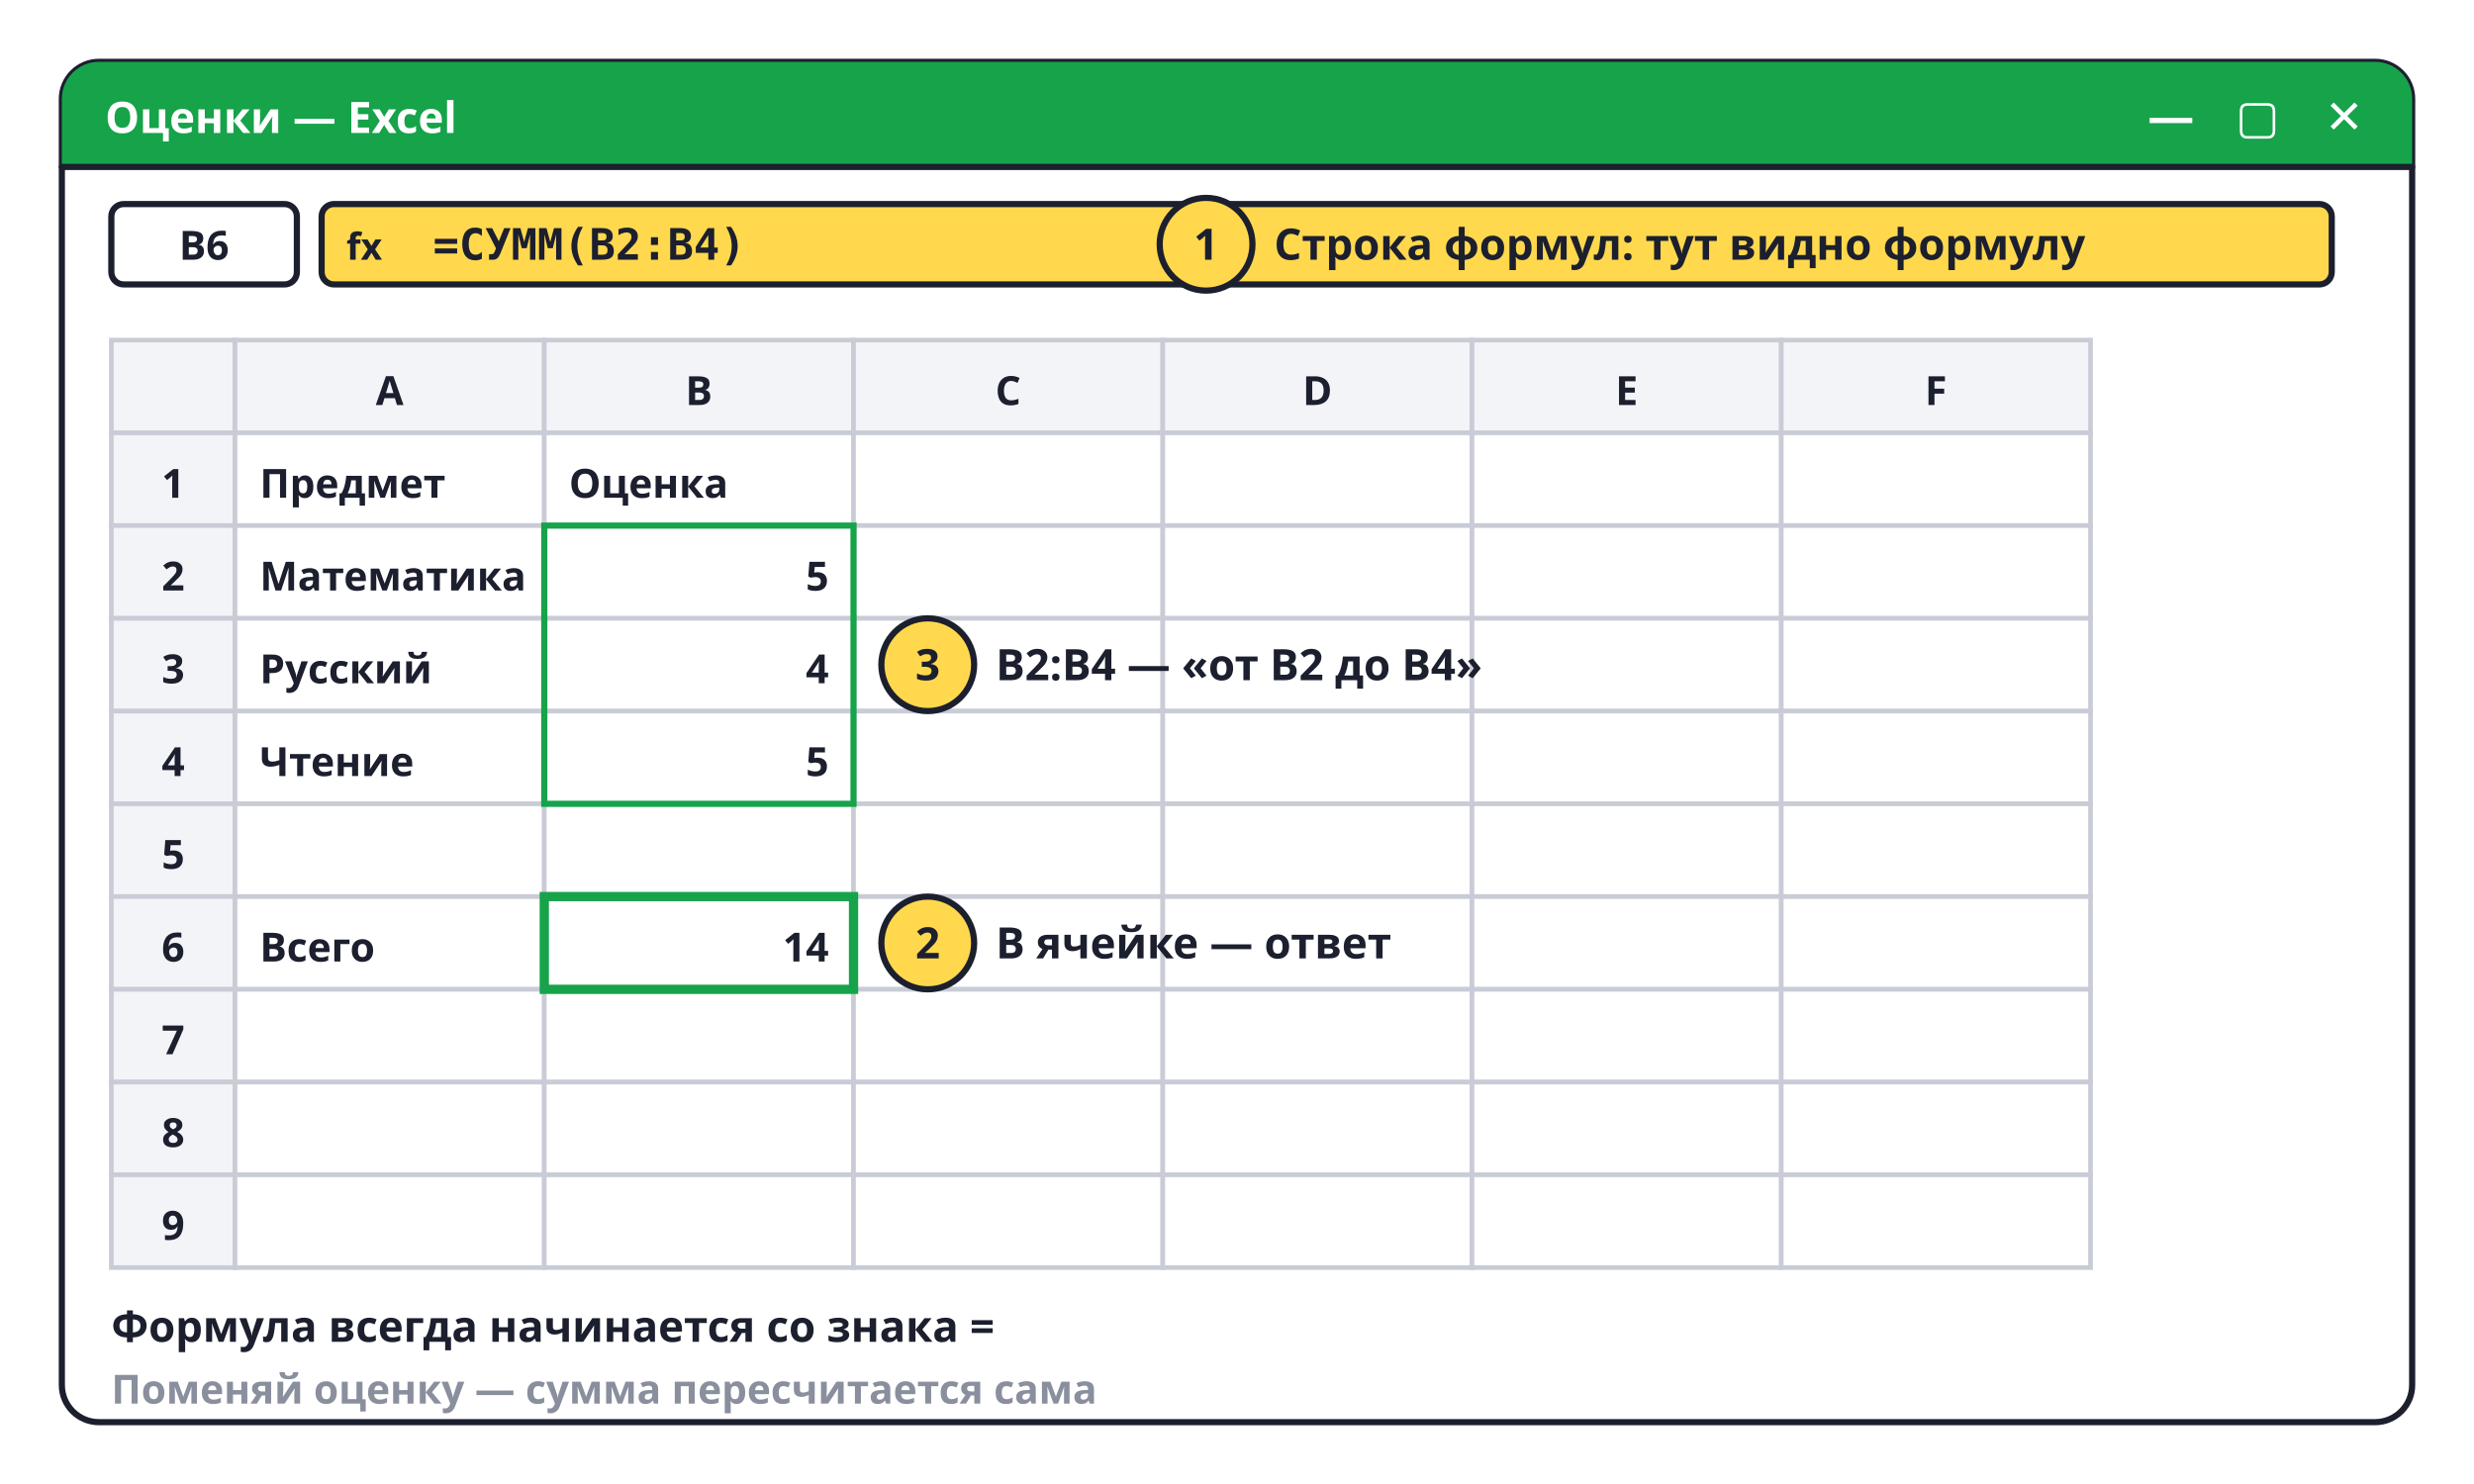
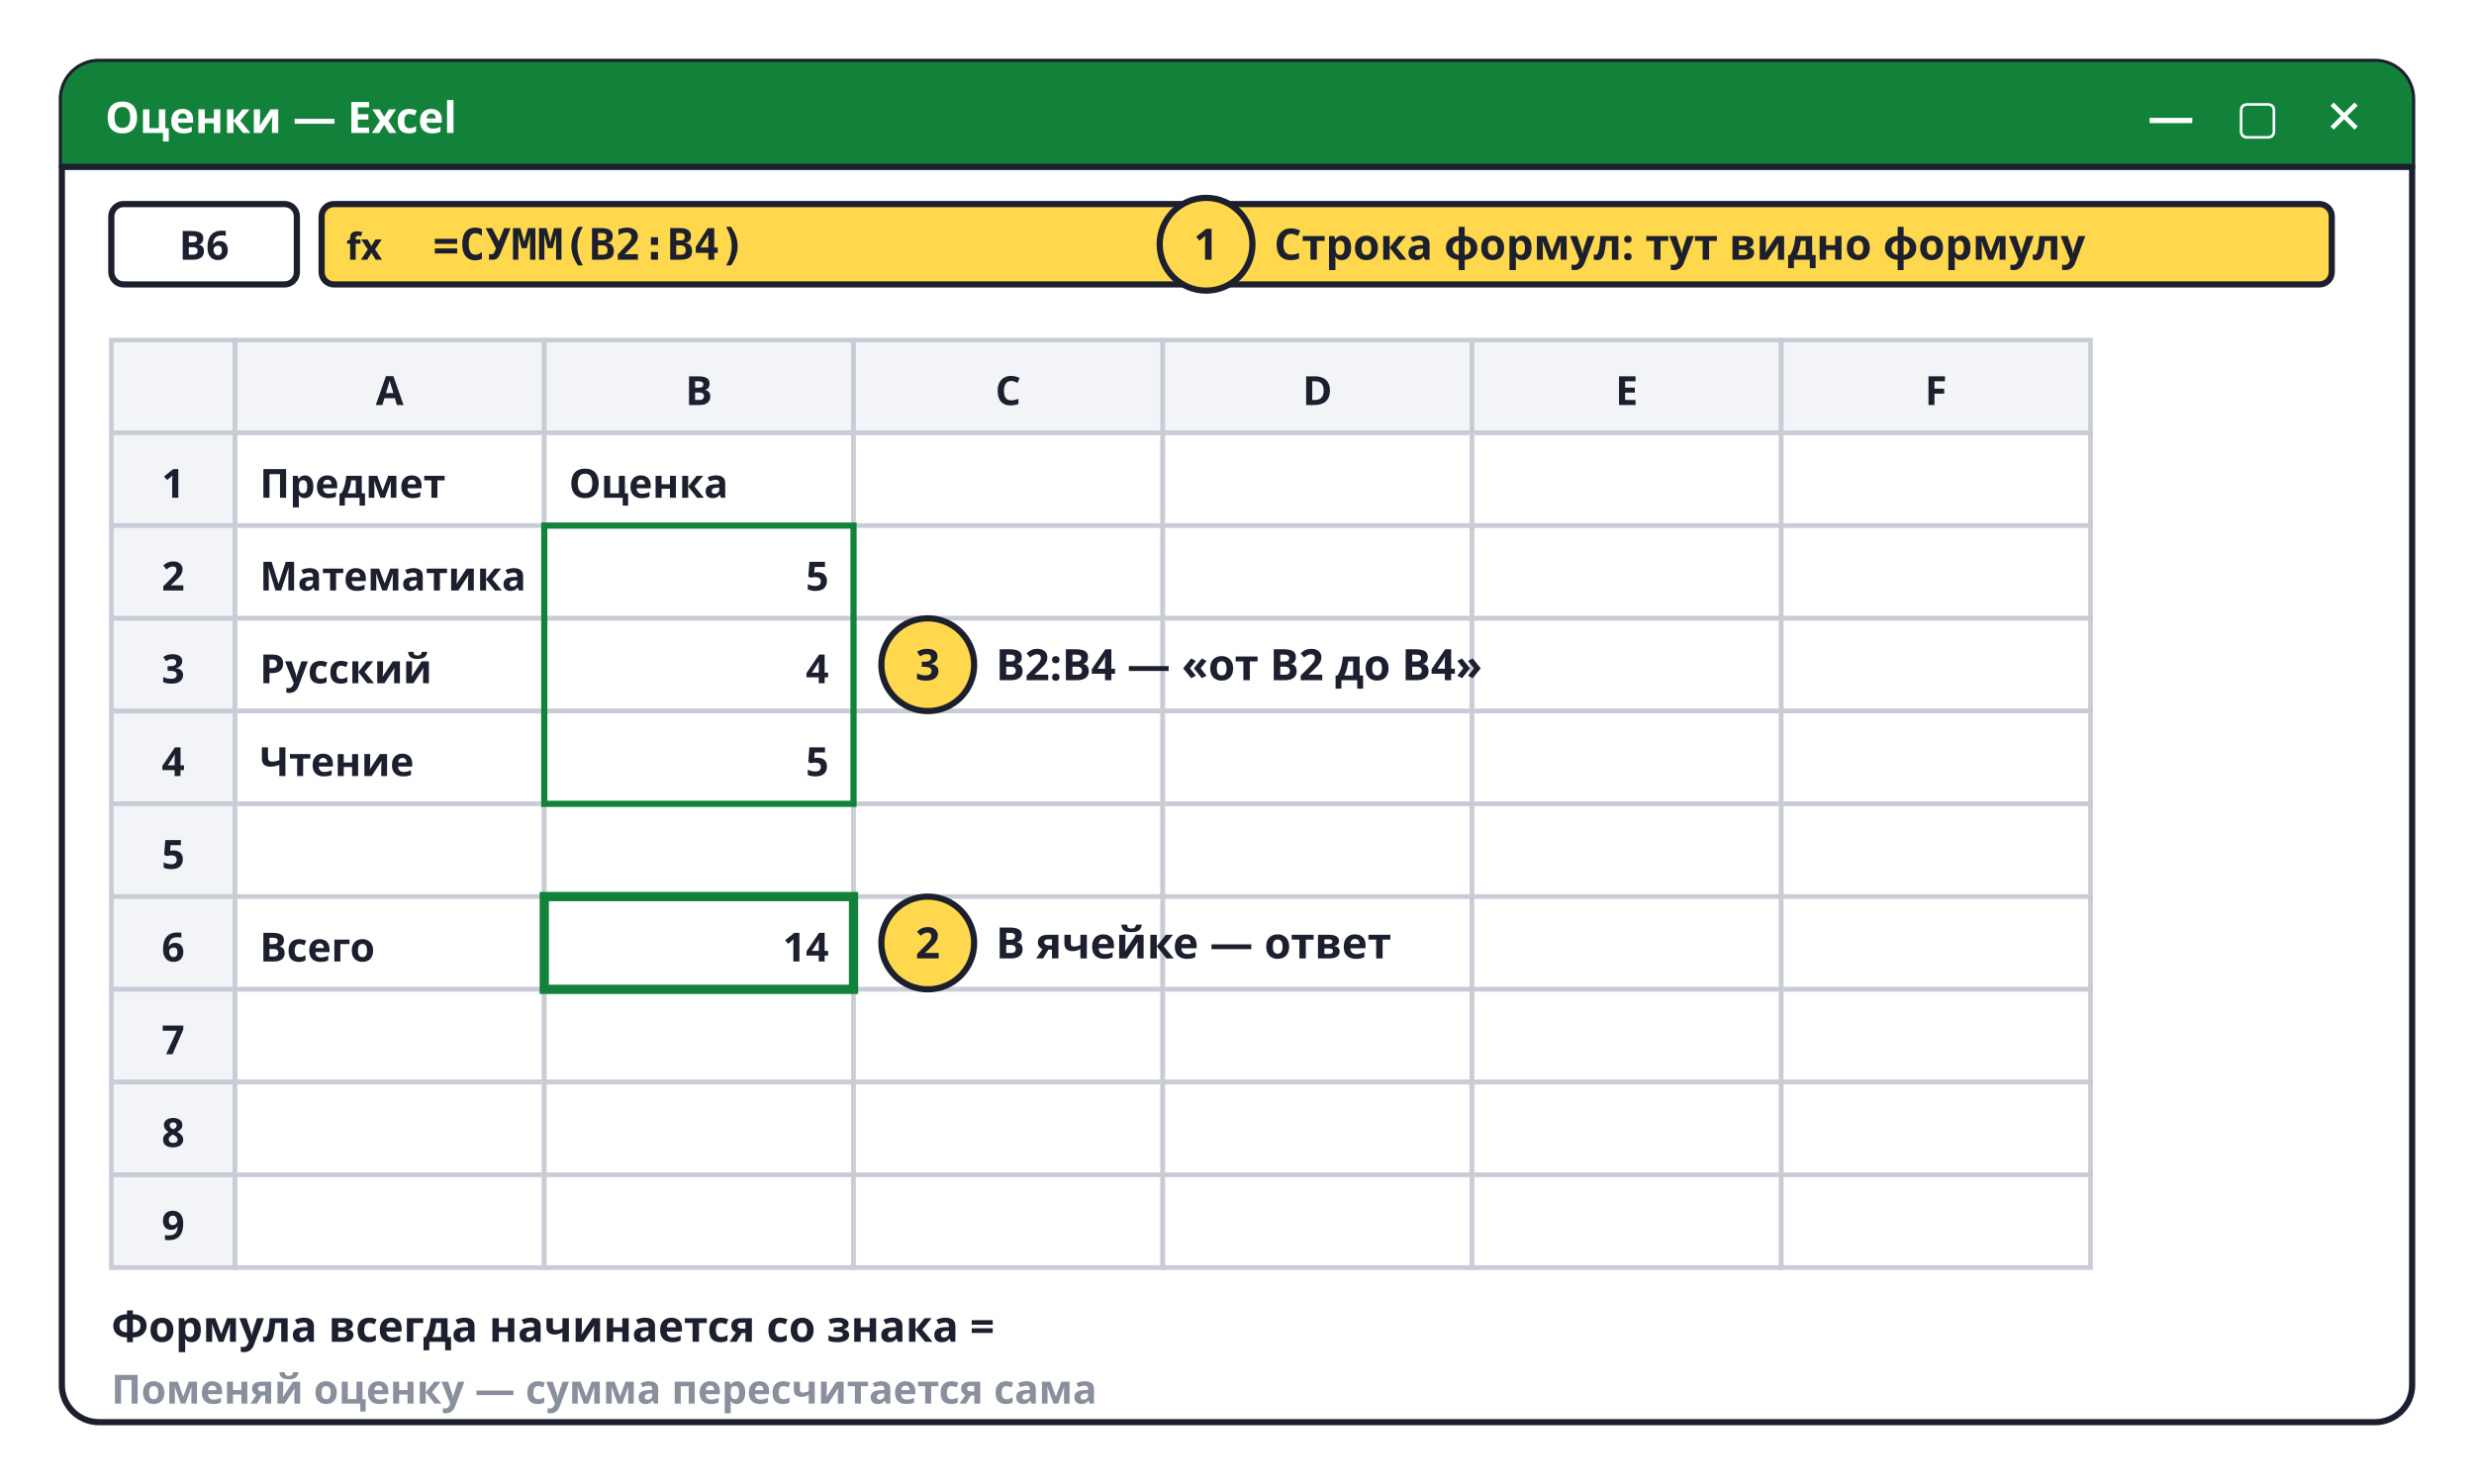
<svg xmlns="http://www.w3.org/2000/svg" viewBox="0 0 800 480" width="800" height="480">
  <defs>
    <marker id="ah" markerWidth="10" markerHeight="10" refX="8" refY="5" orient="auto">
      <path d="M0 0 L10 5 L0 10z" fill="#1c1f2e" />
    </marker>
  </defs>
  <rect width="800" height="480" fill="#fff" />
  <rect x="20" y="20" width="760" height="440" rx="12" fill="#fff" stroke="#1c1f2e" stroke-width="2" />
-   <path d="M32 20 h736 a12 12 0 0 1 12 12 v22 h-760 v-22 a12 12 0 0 1 12 -12z" fill="#16a34a" />
+   <path d="M32 20 h736 a12 12 0 0 1 12 12 v22 h-760 v-22 a12 12 0 0 1 12 -12z" fill="#12823b" />
  <line x1="20" y1="54" x2="780" y2="54" stroke="#1c1f2e" stroke-width="2" stroke-linecap="round" />
  <text x="34" y="43" font-family="Nunito, 'Segoe UI', system-ui, sans-serif" font-size="14" font-weight="700" fill="#fff" text-anchor="start">Оценки — Excel</text>
  <text x="702" y="43" font-family="Nunito, 'Segoe UI', system-ui, sans-serif" font-size="15" font-weight="700" fill="#fff" text-anchor="middle">—</text>
  <text x="730" y="43" font-family="Nunito, 'Segoe UI', system-ui, sans-serif" font-size="15" font-weight="700" fill="#fff" text-anchor="middle">▢</text>
  <text x="758" y="43" font-family="Nunito, 'Segoe UI', system-ui, sans-serif" font-size="15" font-weight="700" fill="#fff" text-anchor="middle">✕</text>
  <rect x="36" y="66" width="60" height="26" rx="4" fill="#fff" stroke="#1c1f2e" stroke-width="2" />
  <text x="66" y="84" font-family="Nunito, 'Segoe UI', system-ui, sans-serif" font-size="13" font-weight="800" fill="#1c1f2e" text-anchor="middle">B6</text>
  <rect x="104" y="66" width="650" height="26" rx="4" fill="#ffd84d" stroke="#1c1f2e" stroke-width="2" />
  <text x="112" y="84" font-family="Nunito, 'Segoe UI', system-ui, sans-serif" font-size="12" font-weight="700" fill="#1c1f2e" text-anchor="start">fx</text>
  <text x="140" y="84" font-family="Consolas, Menlo, monospace" font-size="14" font-weight="800" fill="#1c1f2e" text-anchor="start">=СУММ(B2:B4)</text>
  <rect x="36" y="110" width="40" height="30" rx="0" fill="#f3f4f8" stroke="#c9ccd6" stroke-width="1.5" />
  <rect x="76" y="110" width="100" height="30" rx="0" fill="#f3f4f8" stroke="#c9ccd6" stroke-width="1.5" />
  <text x="126.0" y="131" font-family="Nunito, 'Segoe UI', system-ui, sans-serif" font-size="13" font-weight="800" fill="#1c1f2e" text-anchor="middle">A</text>
  <rect x="176" y="110" width="100" height="30" rx="0" fill="#f3f4f8" stroke="#c9ccd6" stroke-width="1.5" />
  <text x="226.0" y="131" font-family="Nunito, 'Segoe UI', system-ui, sans-serif" font-size="13" font-weight="800" fill="#1c1f2e" text-anchor="middle">B</text>
  <rect x="276" y="110" width="100" height="30" rx="0" fill="#f3f4f8" stroke="#c9ccd6" stroke-width="1.5" />
  <text x="326.0" y="131" font-family="Nunito, 'Segoe UI', system-ui, sans-serif" font-size="13" font-weight="800" fill="#1c1f2e" text-anchor="middle">C</text>
  <rect x="376" y="110" width="100" height="30" rx="0" fill="#f3f4f8" stroke="#c9ccd6" stroke-width="1.5" />
  <text x="426.0" y="131" font-family="Nunito, 'Segoe UI', system-ui, sans-serif" font-size="13" font-weight="800" fill="#1c1f2e" text-anchor="middle">D</text>
  <rect x="476" y="110" width="100" height="30" rx="0" fill="#f3f4f8" stroke="#c9ccd6" stroke-width="1.5" />
  <text x="526.0" y="131" font-family="Nunito, 'Segoe UI', system-ui, sans-serif" font-size="13" font-weight="800" fill="#1c1f2e" text-anchor="middle">E</text>
  <rect x="576" y="110" width="100" height="30" rx="0" fill="#f3f4f8" stroke="#c9ccd6" stroke-width="1.5" />
  <text x="626.0" y="131" font-family="Nunito, 'Segoe UI', system-ui, sans-serif" font-size="13" font-weight="800" fill="#1c1f2e" text-anchor="middle">F</text>
  <rect x="36" y="140" width="40" height="30" rx="0" fill="#f3f4f8" stroke="#c9ccd6" stroke-width="1.5" />
  <text x="56" y="161" font-family="Nunito, 'Segoe UI', system-ui, sans-serif" font-size="13" font-weight="800" fill="#1c1f2e" text-anchor="middle">1</text>
  <rect x="76" y="140" width="100" height="30" rx="0" fill="#fff" stroke="#c9ccd6" stroke-width="1.5" />
  <rect x="176" y="140" width="100" height="30" rx="0" fill="#fff" stroke="#c9ccd6" stroke-width="1.5" />
  <rect x="276" y="140" width="100" height="30" rx="0" fill="#fff" stroke="#c9ccd6" stroke-width="1.5" />
  <rect x="376" y="140" width="100" height="30" rx="0" fill="#fff" stroke="#c9ccd6" stroke-width="1.5" />
  <rect x="476" y="140" width="100" height="30" rx="0" fill="#fff" stroke="#c9ccd6" stroke-width="1.5" />
  <rect x="576" y="140" width="100" height="30" rx="0" fill="#fff" stroke="#c9ccd6" stroke-width="1.5" />
  <rect x="36" y="170" width="40" height="30" rx="0" fill="#f3f4f8" stroke="#c9ccd6" stroke-width="1.5" />
  <text x="56" y="191" font-family="Nunito, 'Segoe UI', system-ui, sans-serif" font-size="13" font-weight="800" fill="#1c1f2e" text-anchor="middle">2</text>
  <rect x="76" y="170" width="100" height="30" rx="0" fill="#fff" stroke="#c9ccd6" stroke-width="1.5" />
  <rect x="176" y="170" width="100" height="30" rx="0" fill="#fff" stroke="#c9ccd6" stroke-width="1.5" />
  <rect x="276" y="170" width="100" height="30" rx="0" fill="#fff" stroke="#c9ccd6" stroke-width="1.5" />
  <rect x="376" y="170" width="100" height="30" rx="0" fill="#fff" stroke="#c9ccd6" stroke-width="1.5" />
  <rect x="476" y="170" width="100" height="30" rx="0" fill="#fff" stroke="#c9ccd6" stroke-width="1.5" />
  <rect x="576" y="170" width="100" height="30" rx="0" fill="#fff" stroke="#c9ccd6" stroke-width="1.5" />
  <rect x="36" y="200" width="40" height="30" rx="0" fill="#f3f4f8" stroke="#c9ccd6" stroke-width="1.5" />
  <text x="56" y="221" font-family="Nunito, 'Segoe UI', system-ui, sans-serif" font-size="13" font-weight="800" fill="#1c1f2e" text-anchor="middle">3</text>
  <rect x="76" y="200" width="100" height="30" rx="0" fill="#fff" stroke="#c9ccd6" stroke-width="1.5" />
  <rect x="176" y="200" width="100" height="30" rx="0" fill="#fff" stroke="#c9ccd6" stroke-width="1.5" />
  <rect x="276" y="200" width="100" height="30" rx="0" fill="#fff" stroke="#c9ccd6" stroke-width="1.5" />
  <rect x="376" y="200" width="100" height="30" rx="0" fill="#fff" stroke="#c9ccd6" stroke-width="1.5" />
  <rect x="476" y="200" width="100" height="30" rx="0" fill="#fff" stroke="#c9ccd6" stroke-width="1.5" />
  <rect x="576" y="200" width="100" height="30" rx="0" fill="#fff" stroke="#c9ccd6" stroke-width="1.5" />
  <rect x="36" y="230" width="40" height="30" rx="0" fill="#f3f4f8" stroke="#c9ccd6" stroke-width="1.5" />
  <text x="56" y="251" font-family="Nunito, 'Segoe UI', system-ui, sans-serif" font-size="13" font-weight="800" fill="#1c1f2e" text-anchor="middle">4</text>
  <rect x="76" y="230" width="100" height="30" rx="0" fill="#fff" stroke="#c9ccd6" stroke-width="1.5" />
  <rect x="176" y="230" width="100" height="30" rx="0" fill="#fff" stroke="#c9ccd6" stroke-width="1.5" />
  <rect x="276" y="230" width="100" height="30" rx="0" fill="#fff" stroke="#c9ccd6" stroke-width="1.5" />
  <rect x="376" y="230" width="100" height="30" rx="0" fill="#fff" stroke="#c9ccd6" stroke-width="1.5" />
  <rect x="476" y="230" width="100" height="30" rx="0" fill="#fff" stroke="#c9ccd6" stroke-width="1.5" />
  <rect x="576" y="230" width="100" height="30" rx="0" fill="#fff" stroke="#c9ccd6" stroke-width="1.5" />
  <rect x="36" y="260" width="40" height="30" rx="0" fill="#f3f4f8" stroke="#c9ccd6" stroke-width="1.5" />
  <text x="56" y="281" font-family="Nunito, 'Segoe UI', system-ui, sans-serif" font-size="13" font-weight="800" fill="#1c1f2e" text-anchor="middle">5</text>
  <rect x="76" y="260" width="100" height="30" rx="0" fill="#fff" stroke="#c9ccd6" stroke-width="1.5" />
  <rect x="176" y="260" width="100" height="30" rx="0" fill="#fff" stroke="#c9ccd6" stroke-width="1.5" />
  <rect x="276" y="260" width="100" height="30" rx="0" fill="#fff" stroke="#c9ccd6" stroke-width="1.5" />
  <rect x="376" y="260" width="100" height="30" rx="0" fill="#fff" stroke="#c9ccd6" stroke-width="1.5" />
  <rect x="476" y="260" width="100" height="30" rx="0" fill="#fff" stroke="#c9ccd6" stroke-width="1.5" />
  <rect x="576" y="260" width="100" height="30" rx="0" fill="#fff" stroke="#c9ccd6" stroke-width="1.5" />
  <rect x="36" y="290" width="40" height="30" rx="0" fill="#f3f4f8" stroke="#c9ccd6" stroke-width="1.5" />
  <text x="56" y="311" font-family="Nunito, 'Segoe UI', system-ui, sans-serif" font-size="13" font-weight="800" fill="#1c1f2e" text-anchor="middle">6</text>
  <rect x="76" y="290" width="100" height="30" rx="0" fill="#fff" stroke="#c9ccd6" stroke-width="1.5" />
  <rect x="176" y="290" width="100" height="30" rx="0" fill="#fff" stroke="#c9ccd6" stroke-width="1.5" />
  <rect x="276" y="290" width="100" height="30" rx="0" fill="#fff" stroke="#c9ccd6" stroke-width="1.5" />
  <rect x="376" y="290" width="100" height="30" rx="0" fill="#fff" stroke="#c9ccd6" stroke-width="1.5" />
  <rect x="476" y="290" width="100" height="30" rx="0" fill="#fff" stroke="#c9ccd6" stroke-width="1.5" />
  <rect x="576" y="290" width="100" height="30" rx="0" fill="#fff" stroke="#c9ccd6" stroke-width="1.5" />
  <rect x="36" y="320" width="40" height="30" rx="0" fill="#f3f4f8" stroke="#c9ccd6" stroke-width="1.5" />
  <text x="56" y="341" font-family="Nunito, 'Segoe UI', system-ui, sans-serif" font-size="13" font-weight="800" fill="#1c1f2e" text-anchor="middle">7</text>
  <rect x="76" y="320" width="100" height="30" rx="0" fill="#fff" stroke="#c9ccd6" stroke-width="1.5" />
  <rect x="176" y="320" width="100" height="30" rx="0" fill="#fff" stroke="#c9ccd6" stroke-width="1.5" />
  <rect x="276" y="320" width="100" height="30" rx="0" fill="#fff" stroke="#c9ccd6" stroke-width="1.5" />
  <rect x="376" y="320" width="100" height="30" rx="0" fill="#fff" stroke="#c9ccd6" stroke-width="1.5" />
  <rect x="476" y="320" width="100" height="30" rx="0" fill="#fff" stroke="#c9ccd6" stroke-width="1.5" />
  <rect x="576" y="320" width="100" height="30" rx="0" fill="#fff" stroke="#c9ccd6" stroke-width="1.5" />
  <rect x="36" y="350" width="40" height="30" rx="0" fill="#f3f4f8" stroke="#c9ccd6" stroke-width="1.5" />
  <text x="56" y="371" font-family="Nunito, 'Segoe UI', system-ui, sans-serif" font-size="13" font-weight="800" fill="#1c1f2e" text-anchor="middle">8</text>
  <rect x="76" y="350" width="100" height="30" rx="0" fill="#fff" stroke="#c9ccd6" stroke-width="1.5" />
  <rect x="176" y="350" width="100" height="30" rx="0" fill="#fff" stroke="#c9ccd6" stroke-width="1.5" />
  <rect x="276" y="350" width="100" height="30" rx="0" fill="#fff" stroke="#c9ccd6" stroke-width="1.5" />
  <rect x="376" y="350" width="100" height="30" rx="0" fill="#fff" stroke="#c9ccd6" stroke-width="1.5" />
  <rect x="476" y="350" width="100" height="30" rx="0" fill="#fff" stroke="#c9ccd6" stroke-width="1.5" />
  <rect x="576" y="350" width="100" height="30" rx="0" fill="#fff" stroke="#c9ccd6" stroke-width="1.5" />
  <rect x="36" y="380" width="40" height="30" rx="0" fill="#f3f4f8" stroke="#c9ccd6" stroke-width="1.5" />
  <text x="56" y="401" font-family="Nunito, 'Segoe UI', system-ui, sans-serif" font-size="13" font-weight="800" fill="#1c1f2e" text-anchor="middle">9</text>
  <rect x="76" y="380" width="100" height="30" rx="0" fill="#fff" stroke="#c9ccd6" stroke-width="1.5" />
  <rect x="176" y="380" width="100" height="30" rx="0" fill="#fff" stroke="#c9ccd6" stroke-width="1.5" />
  <rect x="276" y="380" width="100" height="30" rx="0" fill="#fff" stroke="#c9ccd6" stroke-width="1.5" />
  <rect x="376" y="380" width="100" height="30" rx="0" fill="#fff" stroke="#c9ccd6" stroke-width="1.5" />
  <rect x="476" y="380" width="100" height="30" rx="0" fill="#fff" stroke="#c9ccd6" stroke-width="1.5" />
  <rect x="576" y="380" width="100" height="30" rx="0" fill="#fff" stroke="#c9ccd6" stroke-width="1.5" />
  <text x="84" y="161" font-family="Nunito, 'Segoe UI', system-ui, sans-serif" font-size="13" font-weight="800" fill="#1c1f2e" text-anchor="start">Предмет</text>
  <text x="184" y="161" font-family="Nunito, 'Segoe UI', system-ui, sans-serif" font-size="13" font-weight="800" fill="#1c1f2e" text-anchor="start">Оценка</text>
  <text x="84" y="191" font-family="Nunito, 'Segoe UI', system-ui, sans-serif" font-size="13" font-weight="600" fill="#1c1f2e" text-anchor="start">Математика</text>
  <text x="268" y="191" font-family="Nunito, 'Segoe UI', system-ui, sans-serif" font-size="13" font-weight="600" fill="#1c1f2e" text-anchor="end">5</text>
  <text x="84" y="221" font-family="Nunito, 'Segoe UI', system-ui, sans-serif" font-size="13" font-weight="600" fill="#1c1f2e" text-anchor="start">Русский</text>
  <text x="268" y="221" font-family="Nunito, 'Segoe UI', system-ui, sans-serif" font-size="13" font-weight="600" fill="#1c1f2e" text-anchor="end">4</text>
  <text x="84" y="251" font-family="Nunito, 'Segoe UI', system-ui, sans-serif" font-size="13" font-weight="600" fill="#1c1f2e" text-anchor="start">Чтение</text>
  <text x="268" y="251" font-family="Nunito, 'Segoe UI', system-ui, sans-serif" font-size="13" font-weight="600" fill="#1c1f2e" text-anchor="end">5</text>
  <text x="84" y="311" font-family="Nunito, 'Segoe UI', system-ui, sans-serif" font-size="13" font-weight="800" fill="#1c1f2e" text-anchor="start">Всего</text>
  <text x="268" y="311" font-family="Nunito, 'Segoe UI', system-ui, sans-serif" font-size="13" font-weight="800" fill="#1c1f2e" text-anchor="end">14</text>
-   <rect x="176" y="290" width="100" height="30" rx="0" fill="none" stroke="#16a34a" stroke-width="3" />
-   <rect x="176" y="170" width="100" height="90" rx="0" fill="none" stroke="#16a34a" stroke-width="2" />
+   <rect x="176" y="290" width="100" height="30" rx="0" fill="none" stroke="#12823b" stroke-width="3" />
+   <rect x="176" y="170" width="100" height="90" rx="0" fill="none" stroke="#12823b" stroke-width="2" />
  <circle cx="390" cy="79" r="15" fill="#ffd84d" stroke="#1c1f2e" stroke-width="2" />
  <text x="390" y="84" font-family="Nunito, 'Segoe UI', system-ui, sans-serif" font-size="14" font-weight="800" fill="#1c1f2e" text-anchor="middle">1</text>
  <text x="412" y="84" font-family="Nunito, 'Segoe UI', system-ui, sans-serif" font-size="14" font-weight="700" fill="#1c1f2e" text-anchor="start">Строка формул: тут видно формулу</text>
  <circle cx="300" cy="305" r="15" fill="#ffd84d" stroke="#1c1f2e" stroke-width="2" />
  <text x="300" y="310" font-family="Nunito, 'Segoe UI', system-ui, sans-serif" font-size="14" font-weight="800" fill="#1c1f2e" text-anchor="middle">2</text>
  <text x="322" y="310" font-family="Nunito, 'Segoe UI', system-ui, sans-serif" font-size="14" font-weight="700" fill="#1c1f2e" text-anchor="start">В ячейке — ответ</text>
  <circle cx="300" cy="215" r="15" fill="#ffd84d" stroke="#1c1f2e" stroke-width="2" />
  <text x="300" y="220" font-family="Nunito, 'Segoe UI', system-ui, sans-serif" font-size="14" font-weight="800" fill="#1c1f2e" text-anchor="middle">3</text>
  <text x="322" y="220" font-family="Nunito, 'Segoe UI', system-ui, sans-serif" font-size="14" font-weight="700" fill="#1c1f2e" text-anchor="start">B2:B4 — «от B2 до B4»</text>
  <text x="36" y="434" font-family="Nunito, 'Segoe UI', system-ui, sans-serif" font-size="14" font-weight="800" fill="#1c1f2e" text-anchor="start">Формула всегда начинается со знака =</text>
  <text x="36" y="454" font-family="Nunito, 'Segoe UI', system-ui, sans-serif" font-size="13" font-weight="700" fill="#8a8f9e" text-anchor="start">Поменяй оценку — сумма пересчитается сама</text>
</svg>
